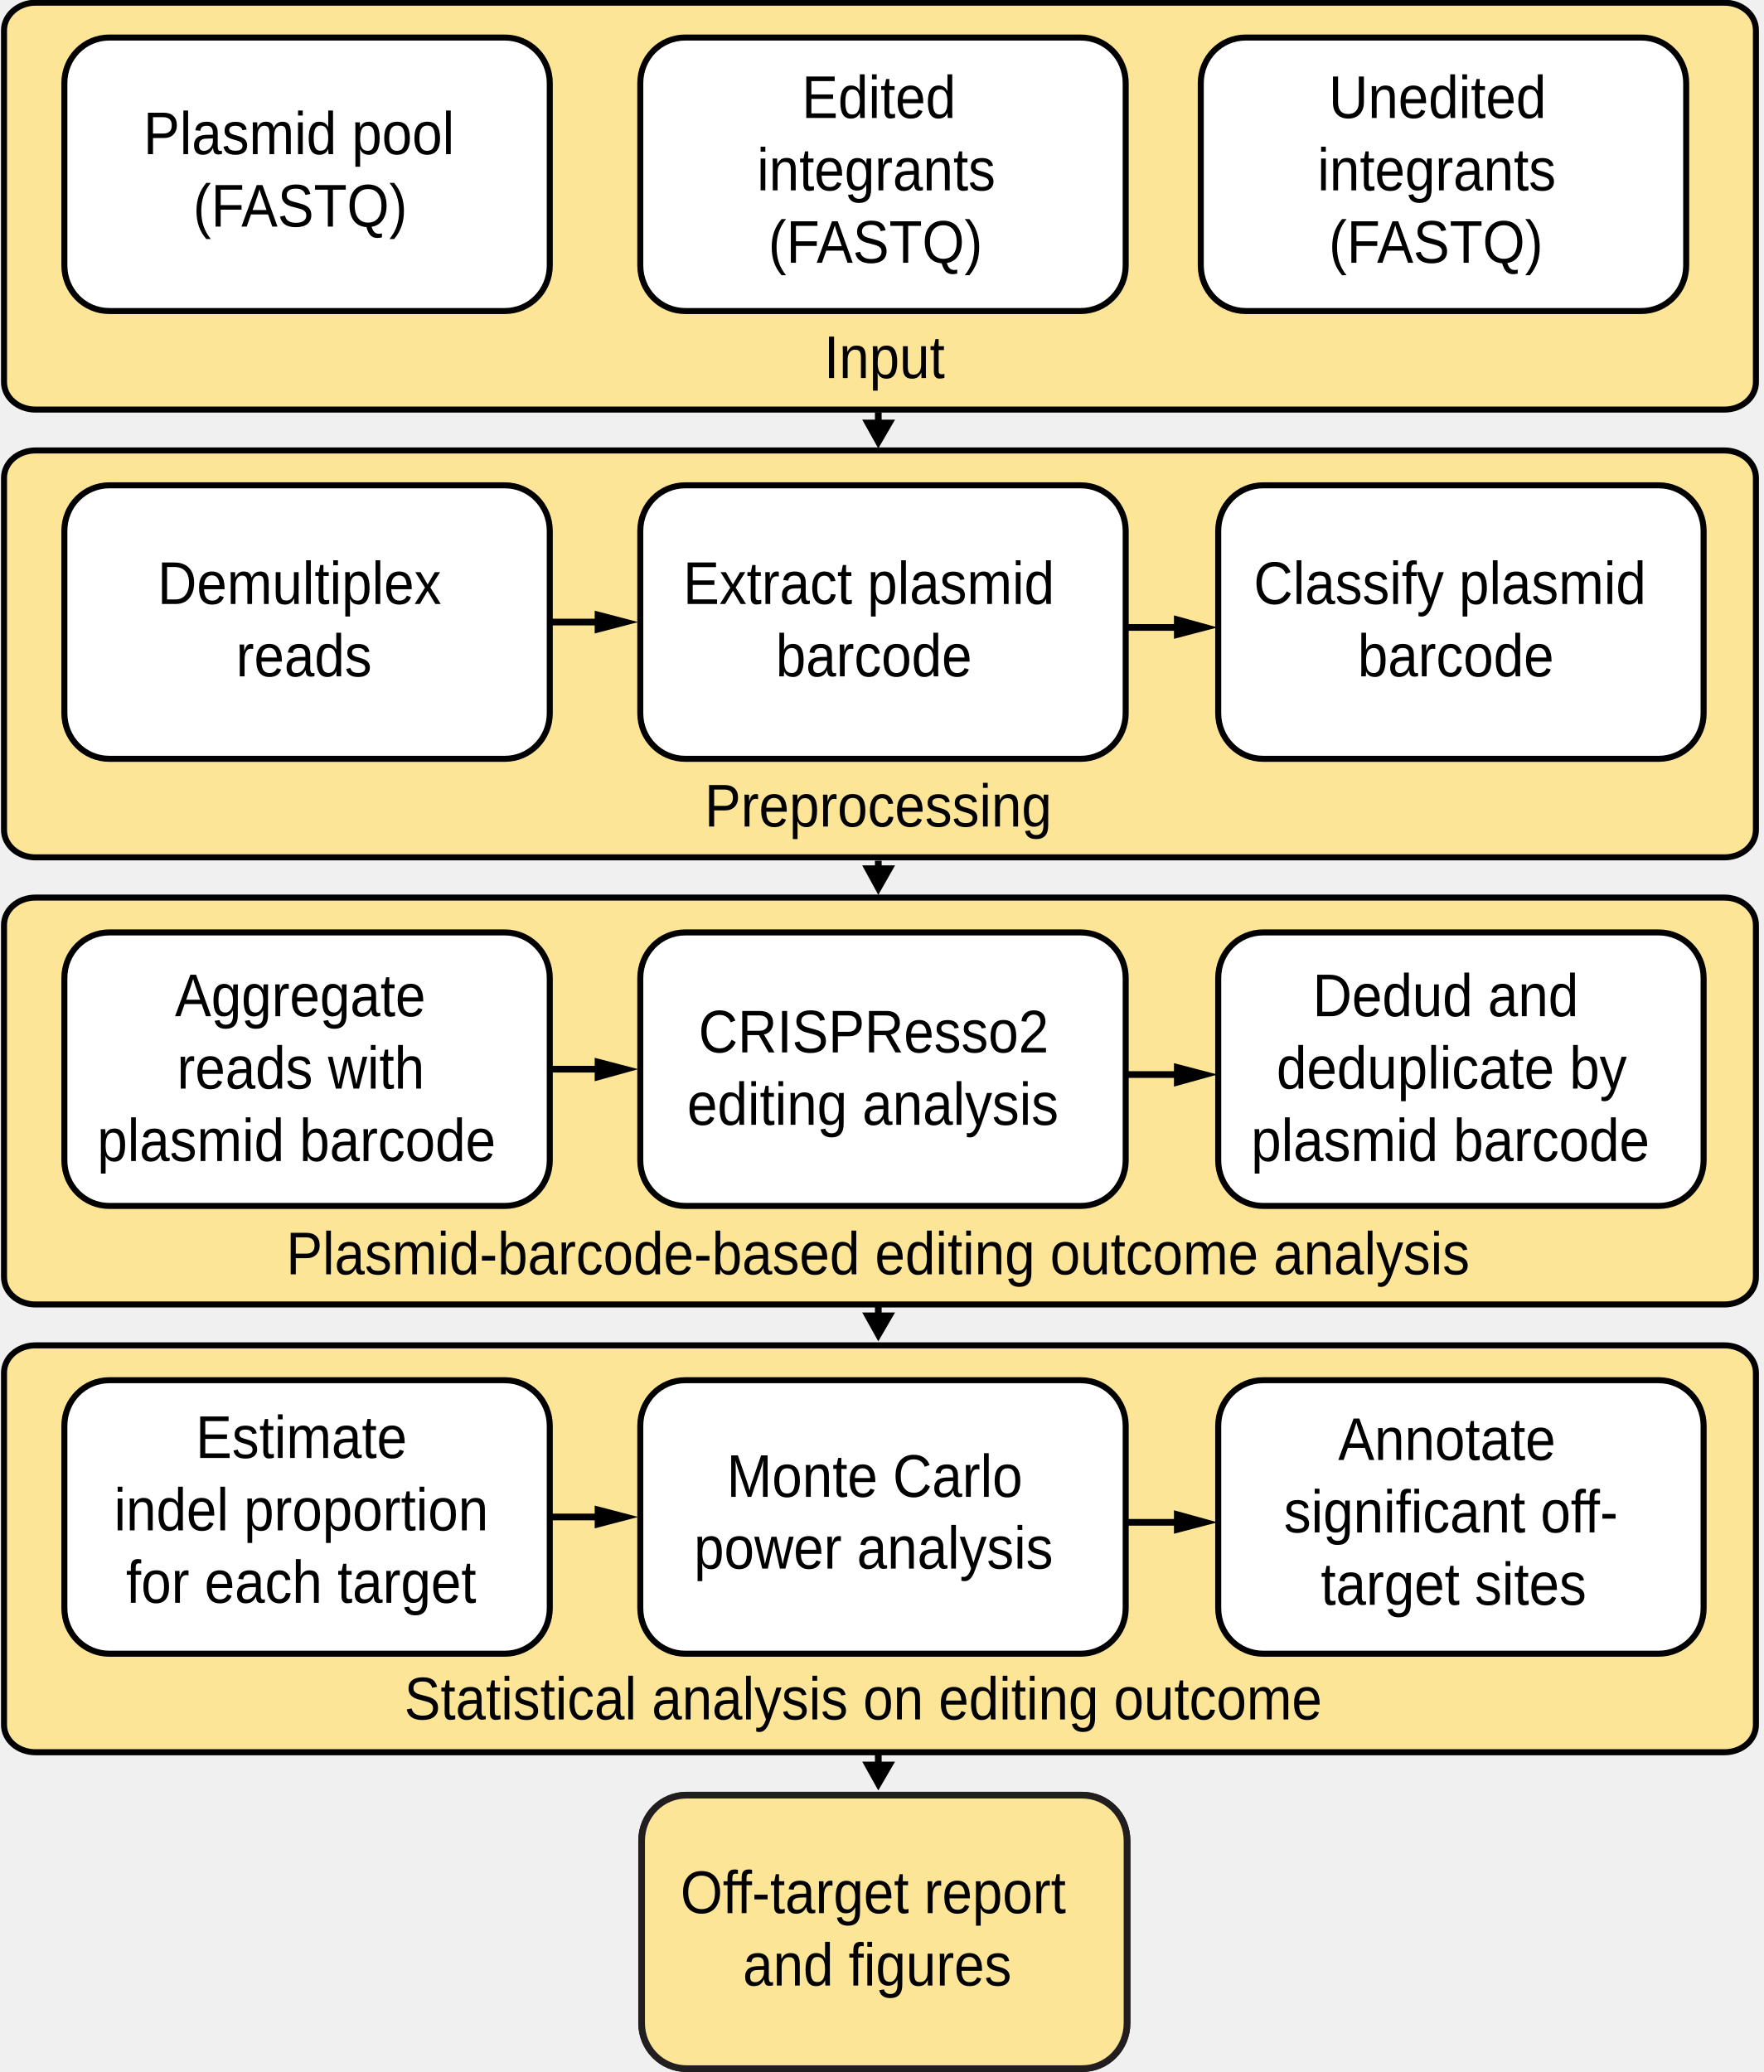
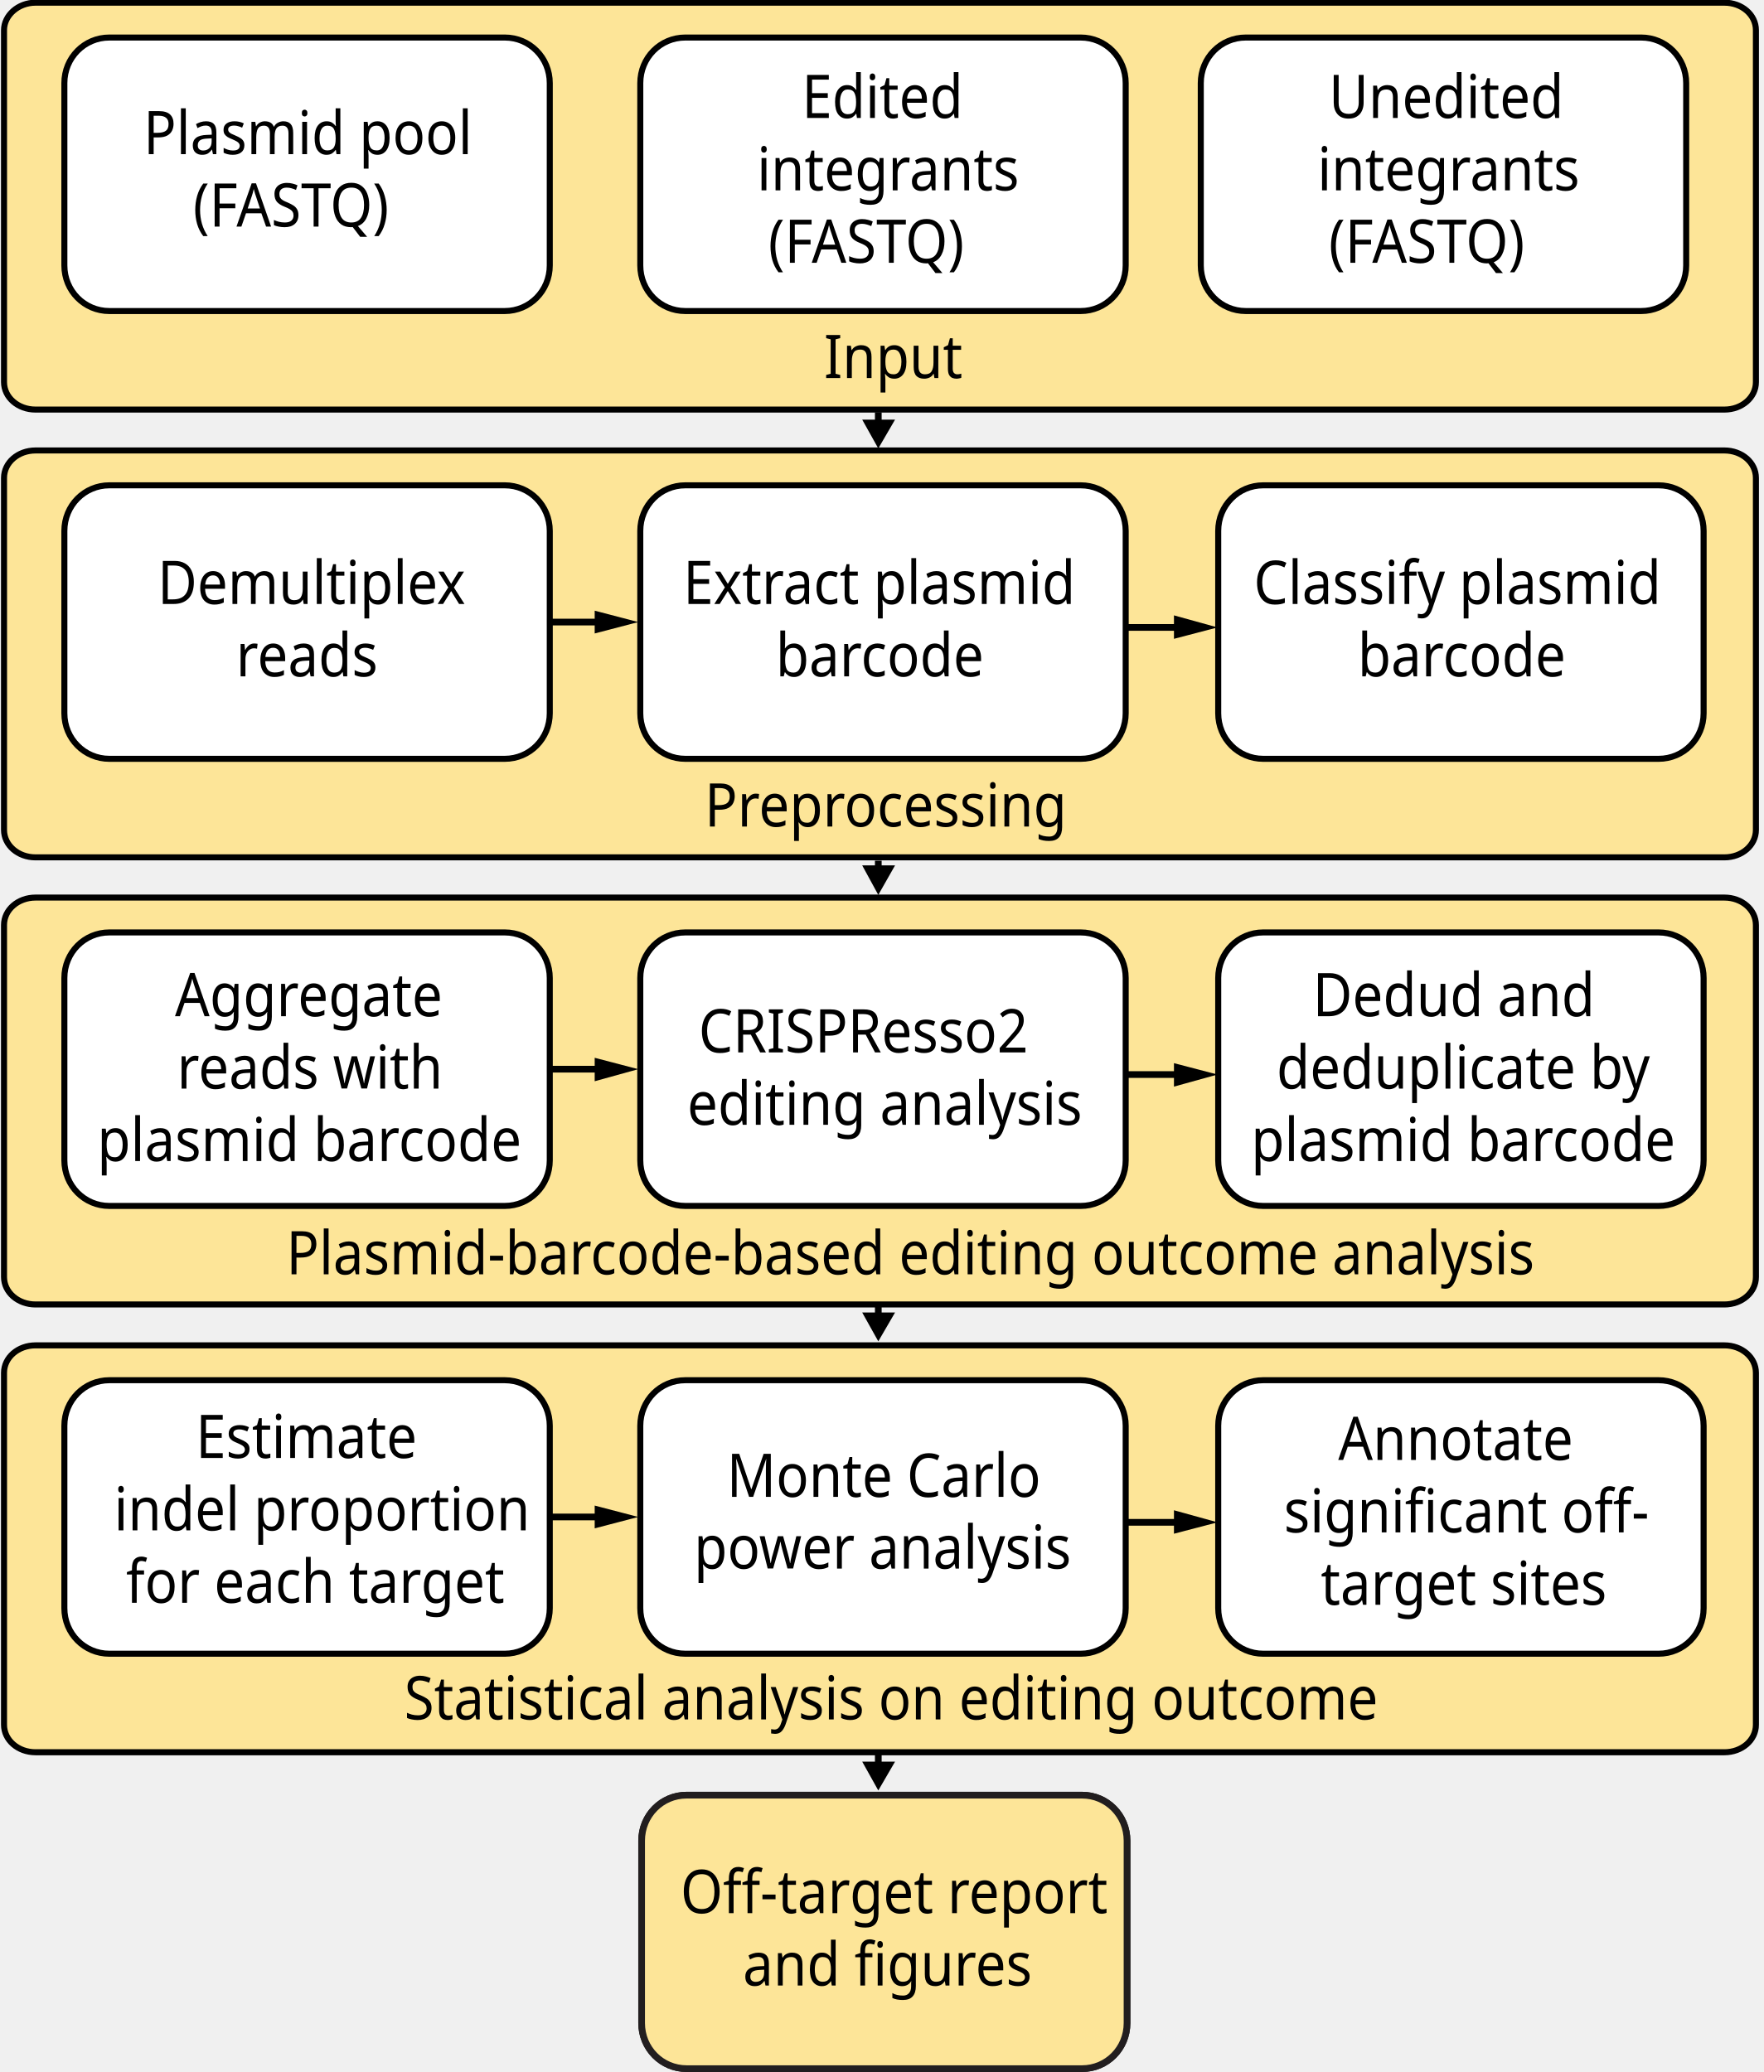
<svg xmlns="http://www.w3.org/2000/svg" id="_图层_2" version="1.1" viewBox="0 0 263.1 309.1">
  <defs>
    <style>
      .st0 {
+         font-family: EuphemiaUCAS, 'Euphemia UCAS';
+         font-size: 9px;
+       }
+ 
+       .st0, .st1 {
+         isolation: isolate;
+       }
+ 
+       .st2 {
        fill: #fff;
      }

-       .st0, .st1, .st2 {
+       .st2, .st3, .st4 {
        stroke: #000;
      }

-       .st0, .st2 {
+       .st2, .st4 {
        stroke-miterlimit: 8;
        stroke-width: .9px;
      }

-       .st3, .st4 {
-         isolation: isolate;
-       }
- 
-       .st4 {
-         font-family: ArialMT, Arial;
-         font-size: 9px;
-       }
- 
      .st5, .st6 {
        stroke: #221e1f;
      }

      .st5, .st6, .st7 {
        fill: #fde598;
      }

      .st5, .st7 {
        fill-rule: evenodd;
      }

-       .st1 {
+       .st3 {
        stroke-miterlimit: 10;
      }

-       .st1, .st2 {
+       .st3, .st4 {
        fill: none;
      }
    </style>
  </defs>
  <path class="st7" d="M1,138.2c0-2.3,2.1-4.1,4.7-4.1h251.2c2.6,0,4.7,1.8,4.7,4.1v52.4c0,2.3-2.1,4.1-4.7,4.1H5.6c-2.6,0-4.7-1.8-4.7-4.1v-52.4h0Z" />
-   <path class="st2" d="M.6,138c0-2.3,2.1-4.1,4.7-4.1h251.9c2.6,0,4.7,1.8,4.7,4.1v52.5c0,2.3-2.1,4.1-4.7,4.1H5.3c-2.6,0-4.7-1.8-4.7-4.1v-52.5h0Z" />
-   <path class="st0" d="M9.6,145.9c0-3.8,3-6.8,6.7-6.8h59c3.7,0,6.7,3,6.7,6.8v27.2c0,3.8-3,6.8-6.7,6.8H16.3c-3.7,0-6.7-3-6.7-6.8v-27.2h0Z" />
-   <path class="st0" d="M95.5,145.9c0-3.8,3-6.8,6.7-6.8h59c3.7,0,6.7,3,6.7,6.8v27.2c0,3.8-3,6.8-6.7,6.8h-59c-3.7,0-6.7-3-6.7-6.8v-27.2Z" />
-   <path class="st0" d="M181.7,145.9c0-3.8,3-6.8,6.7-6.8h59c3.7,0,6.7,3,6.7,6.8v27.2c0,3.8-3,6.8-6.7,6.8h-59c-3.7,0-6.7-3-6.7-6.8v-27.2Z" />
-   <g class="st3">
-     <g class="st3">
-       <text class="st4" transform="translate(26.1 151.6) scale(.9 1)">
-         <tspan x="0" y="0">Aggregate</tspan>
-       </text>
-     </g>
-     <g class="st3">
-       <text class="st4" transform="translate(26.4 162.4) scale(.9 1)">
-         <tspan x="0" y="0">reads with</tspan>
-       </text>
-     </g>
-     <g class="st3">
-       <text class="st4" transform="translate(14.5 173.2) scale(.9 1)">
-         <tspan x="0" y="0">plasmid barcode</tspan>
-       </text>
-     </g>
-   </g>
-   <g class="st3">
-     <g class="st3">
-       <text class="st4" transform="translate(104.2 157) scale(.9 1)">
-         <tspan x="0" y="0">CRISPResso2</tspan>
-       </text>
-     </g>
-     <g class="st3">
-       <text class="st4" transform="translate(102.5 167.8) scale(.9 1)">
-         <tspan x="0" y="0">editing analysis</tspan>
-       </text>
-     </g>
-   </g>
-   <g class="st3">
-     <g class="st3">
-       <text class="st4" transform="translate(195.8 151.6) scale(.9 1)">
-         <tspan x="0" y="0">Dedud and</tspan>
-       </text>
-     </g>
-     <g class="st3">
-       <text class="st4" transform="translate(190.4 162.4) scale(.9 1)">
-         <tspan x="0" y="0">deduplicate by</tspan>
-       </text>
-     </g>
-     <g class="st3">
-       <text class="st4" transform="translate(186.6 173.2) scale(.9 1)">
-         <tspan x="0" y="0">plasmid barcode</tspan>
-       </text>
+   <path class="st4" d="M.6,138c0-2.3,2.1-4.1,4.7-4.1h251.9c2.6,0,4.7,1.8,4.7,4.1v52.5c0,2.3-2.1,4.1-4.7,4.1H5.3c-2.6,0-4.7-1.8-4.7-4.1v-52.5h0Z" />
+   <path class="st2" d="M9.6,145.9c0-3.8,3-6.8,6.7-6.8h59c3.7,0,6.7,3,6.7,6.8v27.2c0,3.8-3,6.8-6.7,6.8H16.3c-3.7,0-6.7-3-6.7-6.8v-27.2h0Z" />
+   <path class="st2" d="M95.5,145.9c0-3.8,3-6.8,6.7-6.8h59c3.7,0,6.7,3,6.7,6.8v27.2c0,3.8-3,6.8-6.7,6.8h-59c-3.7,0-6.7-3-6.7-6.8v-27.2Z" />
+   <path class="st2" d="M181.7,145.9c0-3.8,3-6.8,6.7-6.8h59c3.7,0,6.7,3,6.7,6.8v27.2c0,3.8-3,6.8-6.7,6.8h-59c-3.7,0-6.7-3-6.7-6.8v-27.2Z" />
+   <g class="st1">
+     <g class="st1">
+       <g class="st1">
+         <text class="st0" transform="translate(26.1 151.6) scale(.9 1)">
+           <tspan x="0" y="0">Aggregate</tspan>
+         </text>
+       </g>
+     </g>
+     <g class="st1">
+       <g class="st1">
+         <text class="st0" transform="translate(26.4 162.4) scale(.9 1)">
+           <tspan x="0" y="0">reads with</tspan>
+         </text>
+       </g>
+     </g>
+     <g class="st1">
+       <g class="st1">
+         <text class="st0" transform="translate(14.5 173.2) scale(.9 1)">
+           <tspan x="0" y="0">plasmid barcode</tspan>
+         </text>
+       </g>
+     </g>
+   </g>
+   <g class="st1">
+     <g class="st1">
+       <g class="st1">
+         <text class="st0" transform="translate(104.2 157) scale(.9 1)">
+           <tspan x="0" y="0">CRISPResso2</tspan>
+         </text>
+       </g>
+     </g>
+     <g class="st1">
+       <g class="st1">
+         <text class="st0" transform="translate(102.5 167.8) scale(.9 1)">
+           <tspan x="0" y="0">editing analysis</tspan>
+         </text>
+       </g>
+     </g>
+   </g>
+   <g class="st1">
+     <g class="st1">
+       <g class="st1">
+         <text class="st0" transform="translate(195.8 151.6) scale(.9 1)">
+           <tspan x="0" y="0">Dedud and</tspan>
+         </text>
+       </g>
+     </g>
+     <g class="st1">
+       <g class="st1">
+         <text class="st0" transform="translate(190.4 162.4) scale(.9 1)">
+           <tspan x="0" y="0">deduplicate by</tspan>
+         </text>
+       </g>
+     </g>
+     <g class="st1">
+       <g class="st1">
+         <text class="st0" transform="translate(186.6 173.2) scale(.9 1)">
+           <tspan x="0" y="0">plasmid barcode</tspan>
+         </text>
+       </g>
    </g>
  </g>
  <g>
    <path class="st5" d="M95.7,274.6c0-3.8,3-6.8,6.7-6.8h59c3.7,0,6.7,3,6.7,6.8v27.2c0,3.8-3,6.8-6.7,6.8h-59c-3.7,0-6.7-3-6.7-6.8v-27.2Z" />
    <path class="st6" d="M95.7,274.6c0-3.8,3-6.8,6.7-6.8h59c3.7,0,6.7,3,6.7,6.8v27.2c0,3.8-3,6.8-6.7,6.8h-59c-3.7,0-6.7-3-6.7-6.8v-27.2Z" />
  </g>
-   <g class="st3">
-     <g class="st3">
-       <text class="st4" transform="translate(101.5 285.4) scale(.9 1)">
-         <tspan x="0" y="0">Off-target report</tspan>
+   <g class="st1">
+     <g class="st1">
+       <g class="st1">
+         <text class="st0" transform="translate(101.5 285.4) scale(.9 1)">
+           <tspan x="0" y="0">Off-target report</tspan>
+         </text>
+       </g>
+     </g>
+     <g class="st1">
+       <g class="st1">
+         <text class="st0" transform="translate(110.8 296.2) scale(.9 1)">
+           <tspan x="0" y="0">and figures</tspan>
+         </text>
+       </g>
+     </g>
+   </g>
+   <g class="st1">
+     <g class="st1">
+       <g class="st1">
+         <text class="st0" transform="translate(42.7 190.1) scale(.9 1)">
+           <tspan x="0" y="0">Plasmid-barcode-based editing outcome analysis</tspan>
+         </text>
+       </g>
+     </g>
+   </g>
+   <path class="st7" d="M1,71.4c0-2.3,2.1-4.1,4.7-4.1h251.2c2.6,0,4.7,1.8,4.7,4.1v52.4c0,2.3-2.1,4.1-4.7,4.1H5.7c-2.6,0-4.7-1.8-4.7-4.1v-52.4Z" />
+   <path class="st4" d="M.6,71.3c0-2.3,2.1-4.1,4.7-4.1h251.9c2.6,0,4.7,1.8,4.7,4.1v52.5c0,2.3-2.1,4.1-4.7,4.1H5.3c-2.6,0-4.7-1.8-4.7-4.1,0,0,0-52.5,0-52.5Z" />
+   <path class="st2" d="M9.6,79.2c0-3.8,3-6.8,6.7-6.8h59c3.7,0,6.7,3,6.7,6.8v27.2c0,3.8-3,6.8-6.7,6.8H16.3c-3.7,0-6.7-3-6.7-6.8v-27.2h0Z" />
+   <path class="st2" d="M95.5,79.2c0-3.8,3-6.8,6.7-6.8h59c3.7,0,6.7,3,6.7,6.8v27.2c0,3.8-3,6.8-6.7,6.8h-59c-3.7,0-6.7-3-6.7-6.8v-27.2Z" />
+   <path class="st2" d="M181.7,79.2c0-3.8,3-6.8,6.7-6.8h59c3.7,0,6.7,3,6.7,6.8v27.2c0,3.8-3,6.8-6.7,6.8h-59c-3.7,0-6.7-3-6.7-6.8v-27.2Z" />
+   <g class="st1">
+     <g class="st1">
+       <g class="st1">
+         <text class="st0" transform="translate(105.1 123.3) scale(.9 1)">
+           <tspan x="0" y="0">Preprocessing</tspan>
+         </text>
+       </g>
+     </g>
+   </g>
+   <g class="st1">
+     <g class="st1">
+       <g class="st1">
+         <text class="st0" transform="translate(23.5 90.1) scale(.9 1)">
+           <tspan x="0" y="0">Demultiplex</tspan>
+         </text>
+       </g>
+     </g>
+     <g class="st1">
+       <g class="st1">
+         <text class="st0" transform="translate(35.2 100.9) scale(.9 1)">
+           <tspan x="0" y="0">reads</tspan>
+         </text>
+       </g>
+     </g>
+   </g>
+   <g class="st1">
+     <g class="st1">
+       <g class="st1">
+         <text class="st0" transform="translate(101.9 90.1) scale(.9 1)">
+           <tspan x="0" y="0">Extract plasmid</tspan>
+         </text>
+       </g>
+     </g>
+     <g class="st1">
+       <g class="st1">
+         <text class="st0" transform="translate(115.7 100.9) scale(.9 1)">
+           <tspan x="0" y="0">barcode</tspan>
+         </text>
+       </g>
+     </g>
+   </g>
+   <g class="st1">
+     <g class="st1">
+       <g class="st1">
+         <text class="st0" transform="translate(187 90.1) scale(.9 1)">
+           <tspan x="0" y="0">Classify plasmid</tspan>
+         </text>
+       </g>
+     </g>
+     <g class="st1">
+       <g class="st1">
+         <text class="st0" transform="translate(202.5 100.9) scale(.9 1)">
+           <tspan x="0" y="0">barcode</tspan>
+         </text>
+       </g>
+     </g>
+   </g>
+   <g>
+     <path class="st7" d="M1,204.9c0-2.3,2.1-4.1,4.7-4.1h251.2c2.6,0,4.7,1.8,4.7,4.1v52.4c0,2.3-2.1,4.1-4.7,4.1H5.7c-2.6,0-4.7-1.8-4.7-4.1v-52.4Z" />
+     <path class="st4" d="M.6,204.8c0-2.3,2.1-4.1,4.7-4.1h251.9c2.6,0,4.7,1.8,4.7,4.1v52.5c0,2.3-2.1,4.1-4.7,4.1H5.3c-2.6,0-4.7-1.8-4.7-4.1v-52.5h0Z" />
+   </g>
+   <path class="st2" d="M9.6,212.7c0-3.8,3-6.8,6.7-6.8h59c3.7,0,6.7,3,6.7,6.8v27.2c0,3.8-3,6.8-6.7,6.8H16.3c-3.7,0-6.7-3-6.7-6.8v-27.2h0Z" />
+   <path class="st2" d="M95.5,212.7c0-3.8,3-6.8,6.7-6.8h59c3.7,0,6.7,3,6.7,6.8v27.2c0,3.8-3,6.8-6.7,6.8h-59c-3.7,0-6.7-3-6.7-6.8v-27.2Z" />
+   <path class="st2" d="M181.7,212.7c0-3.8,3-6.8,6.7-6.8h59c3.7,0,6.7,3,6.7,6.8v27.2c0,3.8-3,6.8-6.7,6.8h-59c-3.7,0-6.7-3-6.7-6.8v-27.2Z" />
+   <g class="st1">
+     <g class="st1">
+       <g class="st1">
+         <text class="st0" transform="translate(60.3 256.5) scale(.9 1)">
+           <tspan x="0" y="0">Statistical analysis on editing outcome</tspan>
+         </text>
+       </g>
+     </g>
+   </g>
+   <g class="st1">
+     <g class="st1">
+       <text class="st0" transform="translate(29.2 217.5) scale(.9 1)">
+         <tspan x="0" y="0">Estimate</tspan>
      </text>
    </g>
-     <g class="st3">
-       <text class="st4" transform="translate(110.8 296.2) scale(.9 1)">
-         <tspan x="0" y="0">and figures</tspan>
+   </g>
+   <g class="st1">
+     <g class="st1">
+       <text class="st0" transform="translate(17 228.3) scale(.9 1)">
+         <tspan x="0" y="0">indel proportion</tspan>
      </text>
    </g>
  </g>
-   <g class="st3">
-     <g class="st3">
-       <text class="st4" transform="translate(42.7 190.1) scale(.9 1)">
-         <tspan x="0" y="0">Plasmid-barcode-based editing outcome analysis</tspan>
+   <g class="st1">
+     <g class="st1">
+       <text class="st0" transform="translate(18.8 239.1) scale(.9 1)">
+         <tspan x="0" y="0">for each target</tspan>
      </text>
    </g>
  </g>
-   <path class="st7" d="M1,71.4c0-2.3,2.1-4.1,4.7-4.1h251.2c2.6,0,4.7,1.8,4.7,4.1v52.4c0,2.3-2.1,4.1-4.7,4.1H5.7c-2.6,0-4.7-1.8-4.7-4.1v-52.4Z" />
-   <path class="st2" d="M.6,71.3c0-2.3,2.1-4.1,4.7-4.1h251.9c2.6,0,4.7,1.8,4.7,4.1v52.5c0,2.3-2.1,4.1-4.7,4.1H5.3c-2.6,0-4.7-1.8-4.7-4.1,0,0,0-52.5,0-52.5Z" />
-   <path class="st0" d="M9.6,79.2c0-3.8,3-6.8,6.7-6.8h59c3.7,0,6.7,3,6.7,6.8v27.2c0,3.8-3,6.8-6.7,6.8H16.3c-3.7,0-6.7-3-6.7-6.8v-27.2h0Z" />
-   <path class="st0" d="M95.5,79.2c0-3.8,3-6.8,6.7-6.8h59c3.7,0,6.7,3,6.7,6.8v27.2c0,3.8-3,6.8-6.7,6.8h-59c-3.7,0-6.7-3-6.7-6.8v-27.2Z" />
-   <path class="st0" d="M181.7,79.2c0-3.8,3-6.8,6.7-6.8h59c3.7,0,6.7,3,6.7,6.8v27.2c0,3.8-3,6.8-6.7,6.8h-59c-3.7,0-6.7-3-6.7-6.8v-27.2Z" />
-   <g class="st3">
-     <g class="st3">
-       <text class="st4" transform="translate(105.1 123.3) scale(.9 1)">
-         <tspan x="0" y="0">Preprocessing</tspan>
-       </text>
-     </g>
-   </g>
-   <g class="st3">
-     <g class="st3">
-       <text class="st4" transform="translate(23.5 90.1) scale(.9 1)">
-         <tspan x="0" y="0">Demultiplex</tspan>
-       </text>
-     </g>
-     <g class="st3">
-       <text class="st4" transform="translate(35.2 100.9) scale(.9 1)">
-         <tspan x="0" y="0">reads</tspan>
-       </text>
-     </g>
-   </g>
-   <g class="st3">
-     <g class="st3">
-       <text class="st4" transform="translate(101.9 90.1) scale(.9 1)">
-         <tspan x="0" y="0">Extract plasmid</tspan>
-       </text>
-     </g>
-     <g class="st3">
-       <text class="st4" transform="translate(115.7 100.9) scale(.9 1)">
-         <tspan x="0" y="0">barcode</tspan>
-       </text>
-     </g>
-   </g>
-   <g class="st3">
-     <g class="st3">
-       <text class="st4" transform="translate(187 90.1) scale(.9 1)">
-         <tspan x="0" y="0">Classify plasmid</tspan>
-       </text>
-     </g>
-     <g class="st3">
-       <text class="st4" transform="translate(202.5 100.9) scale(.9 1)">
-         <tspan x="0" y="0">barcode</tspan>
-       </text>
-     </g>
-   </g>
-   <g>
-     <path class="st7" d="M1,204.9c0-2.3,2.1-4.1,4.7-4.1h251.2c2.6,0,4.7,1.8,4.7,4.1v52.4c0,2.3-2.1,4.1-4.7,4.1H5.7c-2.6,0-4.7-1.8-4.7-4.1v-52.4Z" />
-     <path class="st2" d="M.6,204.8c0-2.3,2.1-4.1,4.7-4.1h251.9c2.6,0,4.7,1.8,4.7,4.1v52.5c0,2.3-2.1,4.1-4.7,4.1H5.3c-2.6,0-4.7-1.8-4.7-4.1v-52.5h0Z" />
-   </g>
-   <path class="st0" d="M9.6,212.7c0-3.8,3-6.8,6.7-6.8h59c3.7,0,6.7,3,6.7,6.8v27.2c0,3.8-3,6.8-6.7,6.8H16.3c-3.7,0-6.7-3-6.7-6.8v-27.2h0Z" />
-   <path class="st0" d="M95.5,212.7c0-3.8,3-6.8,6.7-6.8h59c3.7,0,6.7,3,6.7,6.8v27.2c0,3.8-3,6.8-6.7,6.8h-59c-3.7,0-6.7-3-6.7-6.8v-27.2Z" />
-   <path class="st0" d="M181.7,212.7c0-3.8,3-6.8,6.7-6.8h59c3.7,0,6.7,3,6.7,6.8v27.2c0,3.8-3,6.8-6.7,6.8h-59c-3.7,0-6.7-3-6.7-6.8v-27.2Z" />
-   <g class="st3">
-     <g class="st3">
-       <text class="st4" transform="translate(60.3 256.5) scale(.9 1)">
-         <tspan x="0" y="0">Statistical analysis on editing outcome</tspan>
-       </text>
-     </g>
-   </g>
-   <g class="st3">
-     <text class="st4" transform="translate(29.2 217.5) scale(.9 1)">
-       <tspan x="0" y="0">Estimate</tspan>
-     </text>
-   </g>
-   <g class="st3">
-     <text class="st4" transform="translate(17 228.3) scale(.9 1)">
-       <tspan x="0" y="0">indel proportion</tspan>
-     </text>
-   </g>
-   <g class="st3">
-     <text class="st4" transform="translate(18.8 239.1) scale(.9 1)">
-       <tspan x="0" y="0">for each target</tspan>
-     </text>
-   </g>
-   <g class="st3">
-     <g class="st3">
-       <text class="st4" transform="translate(108.4 223.3) scale(.9 1)">
-         <tspan x="0" y="0">Monte Carlo</tspan>
-       </text>
-     </g>
-     <g class="st3">
-       <text class="st4" transform="translate(103.5 234) scale(.9 1)">
-         <tspan x="0" y="0">power analysis</tspan>
-       </text>
-     </g>
-   </g>
-   <g class="st3">
-     <g class="st3">
-       <text class="st4" transform="translate(199.6 217.8) scale(.9 1)">
-         <tspan x="0" y="0">Annotate</tspan>
-       </text>
-     </g>
-     <g class="st3">
-       <text class="st4" transform="translate(191.5 228.6) scale(.9 1)">
-         <tspan x="0" y="0">significant off-</tspan>
-       </text>
-     </g>
-     <g class="st3">
-       <text class="st4" transform="translate(197 239.4) scale(.9 1)">
-         <tspan x="0" y="0">target sites</tspan>
-       </text>
+   <g class="st1">
+     <g class="st1">
+       <g class="st1">
+         <text class="st0" transform="translate(108.4 223.3) scale(.9 1)">
+           <tspan x="0" y="0">Monte Carlo</tspan>
+         </text>
+       </g>
+     </g>
+     <g class="st1">
+       <g class="st1">
+         <text class="st0" transform="translate(103.5 234) scale(.9 1)">
+           <tspan x="0" y="0">power analysis</tspan>
+         </text>
+       </g>
+     </g>
+   </g>
+   <g class="st1">
+     <g class="st1">
+       <g class="st1">
+         <text class="st0" transform="translate(199.6 217.8) scale(.9 1)">
+           <tspan x="0" y="0">Annotate</tspan>
+         </text>
+       </g>
+     </g>
+     <g class="st1">
+       <g class="st1">
+         <text class="st0" transform="translate(191.5 228.6) scale(.9 1)">
+           <tspan x="0" y="0">significant off-</tspan>
+         </text>
+       </g>
+     </g>
+     <g class="st1">
+       <g class="st1">
+         <text class="st0" transform="translate(197 239.4) scale(.9 1)">
+           <tspan x="0" y="0">target sites</tspan>
+         </text>
+       </g>
    </g>
  </g>
  <path class="st7" d="M1,4.7C1,2.4,3.1.6,5.7.6h251.2c2.6,0,4.7,1.8,4.7,4.1v52.4c0,2.3-2.1,4.1-4.7,4.1H5.7c-2.6,0-4.7-1.8-4.7-4.1V4.7Z" />
-   <path class="st2" d="M.6,4.5C.6,2.3,2.7.4,5.3.4h251.9c2.6,0,4.7,1.8,4.7,4.1v52.5c0,2.3-2.1,4.1-4.7,4.1H5.3c-2.6,0-4.7-1.8-4.7-4.1,0,0,0-52.5,0-52.5Z" />
-   <path class="st0" d="M9.6,12.4c0-3.8,3-6.8,6.7-6.8h59c3.7,0,6.7,3,6.7,6.8v27.2c0,3.8-3,6.8-6.7,6.8H16.3c-3.7,0-6.7-3-6.7-6.8V12.4h0Z" />
-   <path class="st0" d="M95.5,12.4c0-3.8,3-6.8,6.7-6.8h59c3.7,0,6.7,3,6.7,6.8v27.2c0,3.8-3,6.8-6.7,6.8h-59c-3.7,0-6.7-3-6.7-6.8,0,0,0-27.2,0-27.2Z" />
-   <path class="st0" d="M179.1,12.4c0-3.8,3-6.8,6.7-6.8h59c3.7,0,6.7,3,6.7,6.8v27.2c0,3.8-3,6.8-6.7,6.8h-59c-3.7,0-6.7-3-6.7-6.8V12.4Z" />
-   <g class="st3">
-     <g class="st3">
-       <text class="st4" transform="translate(122.9 56.4) scale(.9 1)">
-         <tspan x="0" y="0">Input</tspan>
-       </text>
-     </g>
-   </g>
-   <g class="st3">
-     <g class="st3">
-       <text class="st4" transform="translate(119.6 17.6) scale(.9 1)">
-         <tspan x="0" y="0">Edited</tspan>
-       </text>
-     </g>
-     <g class="st3">
-       <text class="st4" transform="translate(112.9 28.4) scale(.9 1)">
-         <tspan x="0" y="0">integrants</tspan>
-       </text>
-     </g>
-     <g class="st3">
-       <text class="st4" transform="translate(114.6 39.2) scale(.9 1)">
-         <tspan x="0" y="0">(FASTQ)</tspan>
-       </text>
-     </g>
-   </g>
-   <g class="st3">
-     <g class="st3">
-       <text class="st4" transform="translate(21.4 23) scale(.9 1)">
-         <tspan x="0" y="0">Plasmid pool</tspan>
-       </text>
-     </g>
-     <g class="st3">
-       <text class="st4" transform="translate(28.8 33.8) scale(.9 1)">
-         <tspan x="0" y="0">(FASTQ)</tspan>
-       </text>
-     </g>
-   </g>
-   <g class="st3">
-     <g class="st3">
-       <text class="st4" transform="translate(198.2 17.6) scale(.9 1)">
-         <tspan x="0" y="0">Unedited</tspan>
-       </text>
-     </g>
-     <g class="st3">
-       <text class="st4" transform="translate(196.5 28.4) scale(.9 1)">
-         <tspan x="0" y="0">integrants</tspan>
-       </text>
-     </g>
-     <g class="st3">
-       <text class="st4" transform="translate(198.2 39.2) scale(.9 1)">
-         <tspan x="0" y="0">(FASTQ)</tspan>
-       </text>
-     </g>
-   </g>
-   <g>
-     <line class="st1" x1="131" y1="128.4" x2="131" y2="129.9" />
+   <path class="st4" d="M.6,4.5C.6,2.3,2.7.4,5.3.4h251.9c2.6,0,4.7,1.8,4.7,4.1v52.5c0,2.3-2.1,4.1-4.7,4.1H5.3c-2.6,0-4.7-1.8-4.7-4.1,0,0,0-52.5,0-52.5Z" />
+   <path class="st2" d="M9.6,12.4c0-3.8,3-6.8,6.7-6.8h59c3.7,0,6.7,3,6.7,6.8v27.2c0,3.8-3,6.8-6.7,6.8H16.3c-3.7,0-6.7-3-6.7-6.8V12.4h0Z" />
+   <path class="st2" d="M95.5,12.4c0-3.8,3-6.8,6.7-6.8h59c3.7,0,6.7,3,6.7,6.8v27.2c0,3.8-3,6.8-6.7,6.8h-59c-3.7,0-6.7-3-6.7-6.8,0,0,0-27.2,0-27.2Z" />
+   <path class="st2" d="M179.1,12.4c0-3.8,3-6.8,6.7-6.8h59c3.7,0,6.7,3,6.7,6.8v27.2c0,3.8-3,6.8-6.7,6.8h-59c-3.7,0-6.7-3-6.7-6.8V12.4Z" />
+   <g class="st1">
+     <g class="st1">
+       <g class="st1">
+         <text class="st0" transform="translate(122.9 56.4) scale(.9 1)">
+           <tspan x="0" y="0">Input</tspan>
+         </text>
+       </g>
+     </g>
+   </g>
+   <g class="st1">
+     <g class="st1">
+       <g class="st1">
+         <text class="st0" transform="translate(119.6 17.6) scale(.9 1)">
+           <tspan x="0" y="0">Edited</tspan>
+         </text>
+       </g>
+     </g>
+     <g class="st1">
+       <g class="st1">
+         <text class="st0" transform="translate(112.9 28.4) scale(.9 1)">
+           <tspan x="0" y="0">integrants</tspan>
+         </text>
+       </g>
+     </g>
+     <g class="st1">
+       <g class="st1">
+         <text class="st0" transform="translate(114.6 39.2) scale(.9 1)">
+           <tspan x="0" y="0">(FASTQ)</tspan>
+         </text>
+       </g>
+     </g>
+   </g>
+   <g class="st1">
+     <g class="st1">
+       <g class="st1">
+         <text class="st0" transform="translate(21.4 23) scale(.9 1)">
+           <tspan x="0" y="0">Plasmid pool</tspan>
+         </text>
+       </g>
+     </g>
+     <g class="st1">
+       <g class="st1">
+         <text class="st0" transform="translate(28.8 33.8) scale(.9 1)">
+           <tspan x="0" y="0">(FASTQ)</tspan>
+         </text>
+       </g>
+     </g>
+   </g>
+   <g class="st1">
+     <g class="st1">
+       <g class="st1">
+         <text class="st0" transform="translate(198.2 17.6) scale(.9 1)">
+           <tspan x="0" y="0">Unedited</tspan>
+         </text>
+       </g>
+     </g>
+     <g class="st1">
+       <g class="st1">
+         <text class="st0" transform="translate(196.5 28.4) scale(.9 1)">
+           <tspan x="0" y="0">integrants</tspan>
+         </text>
+       </g>
+     </g>
+     <g class="st1">
+       <g class="st1">
+         <text class="st0" transform="translate(198.2 39.2) scale(.9 1)">
+           <tspan x="0" y="0">(FASTQ)</tspan>
+         </text>
+       </g>
+     </g>
+   </g>
+   <g>
+     <line class="st3" x1="131" y1="128.4" x2="131" y2="129.9" />
    <polygon points="128.6 129.1 131 133.5 133.5 129.1 128.6 129.1" />
  </g>
  <g>
-     <line class="st1" x1="131" y1="194.8" x2="131" y2="196.6" />
+     <line class="st3" x1="131" y1="194.8" x2="131" y2="196.6" />
    <polygon points="128.6 195.8 131 200.1 133.5 195.8 128.6 195.8" />
  </g>
  <g>
-     <line class="st1" x1="131" y1="61.5" x2="131" y2="63.3" />
+     <line class="st3" x1="131" y1="61.5" x2="131" y2="63.3" />
    <polygon points="128.6 62.6 131 66.9 133.5 62.6 128.6 62.6" />
  </g>
  <g>
-     <line class="st1" x1="81.6" y1="92.8" x2="89.9" y2="92.8" />
+     <line class="st3" x1="81.6" y1="92.8" x2="89.9" y2="92.8" />
    <polygon points="88.7 94.5 95.2 92.8 88.7 91.1 88.7 94.5" />
  </g>
  <g>
-     <line class="st1" x1="81.6" y1="159.5" x2="89.9" y2="159.5" />
+     <line class="st3" x1="81.6" y1="159.5" x2="89.9" y2="159.5" />
    <polygon points="88.7 161.3 95.2 159.5 88.7 157.8 88.7 161.3" />
  </g>
  <g>
-     <line class="st1" x1="81.6" y1="226.3" x2="89.9" y2="226.3" />
+     <line class="st3" x1="81.6" y1="226.3" x2="89.9" y2="226.3" />
    <polygon points="88.7 228 95.2 226.3 88.7 224.6 88.7 228" />
  </g>
  <g>
-     <line class="st1" x1="168" y1="93.6" x2="176.3" y2="93.6" />
+     <line class="st3" x1="168" y1="93.6" x2="176.3" y2="93.6" />
    <polygon points="175.1 95.3 181.6 93.6 175.1 91.8 175.1 95.3" />
  </g>
  <g>
-     <line class="st1" x1="168" y1="160.3" x2="176.3" y2="160.3" />
+     <line class="st3" x1="168" y1="160.3" x2="176.3" y2="160.3" />
    <polygon points="175.1 162.1 181.6 160.3 175.1 158.6 175.1 162.1" />
  </g>
  <g>
-     <line class="st1" x1="168" y1="227.1" x2="176.3" y2="227.1" />
+     <line class="st3" x1="168" y1="227.1" x2="176.3" y2="227.1" />
    <polygon points="175.1 228.8 181.6 227.1 175.1 225.3 175.1 228.8" />
  </g>
  <g>
-     <line class="st1" x1="131" y1="261.7" x2="131" y2="263.5" />
+     <line class="st3" x1="131" y1="261.7" x2="131" y2="263.5" />
    <polygon points="128.6 262.8 131 267.1 133.5 262.8 128.6 262.8" />
  </g>
</svg>
